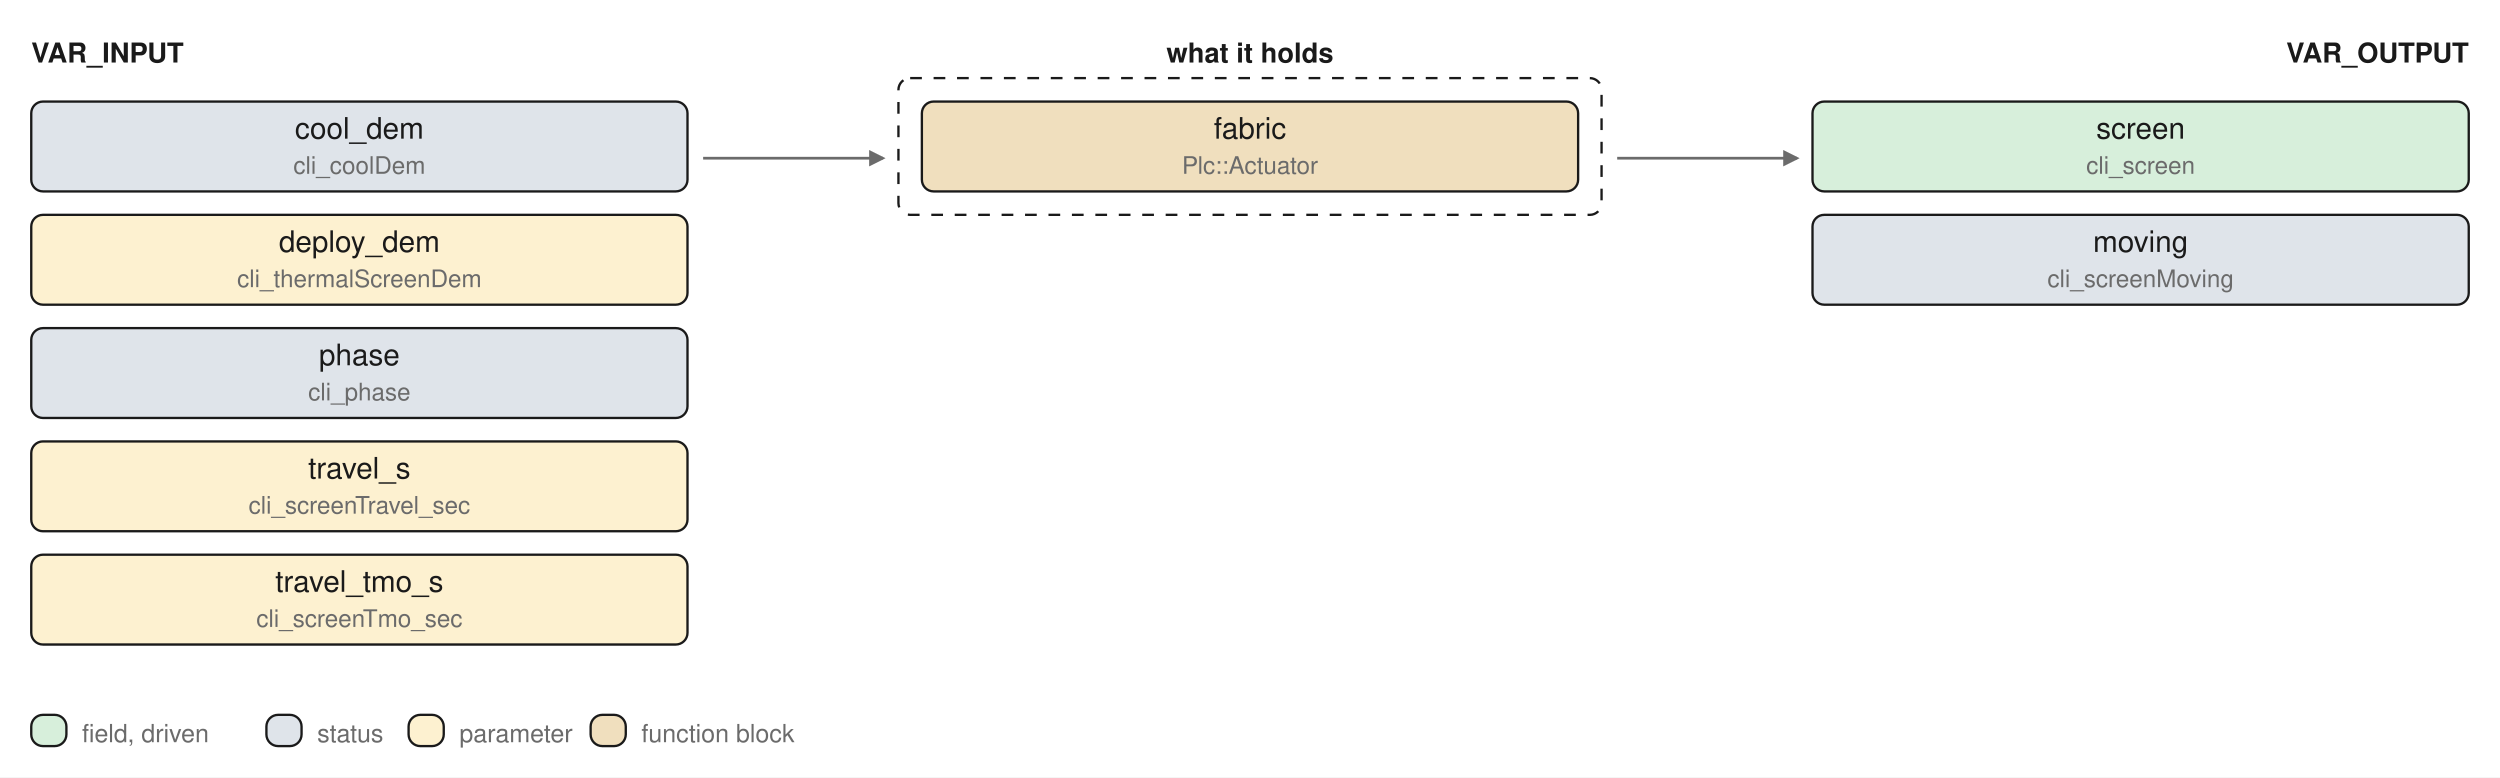
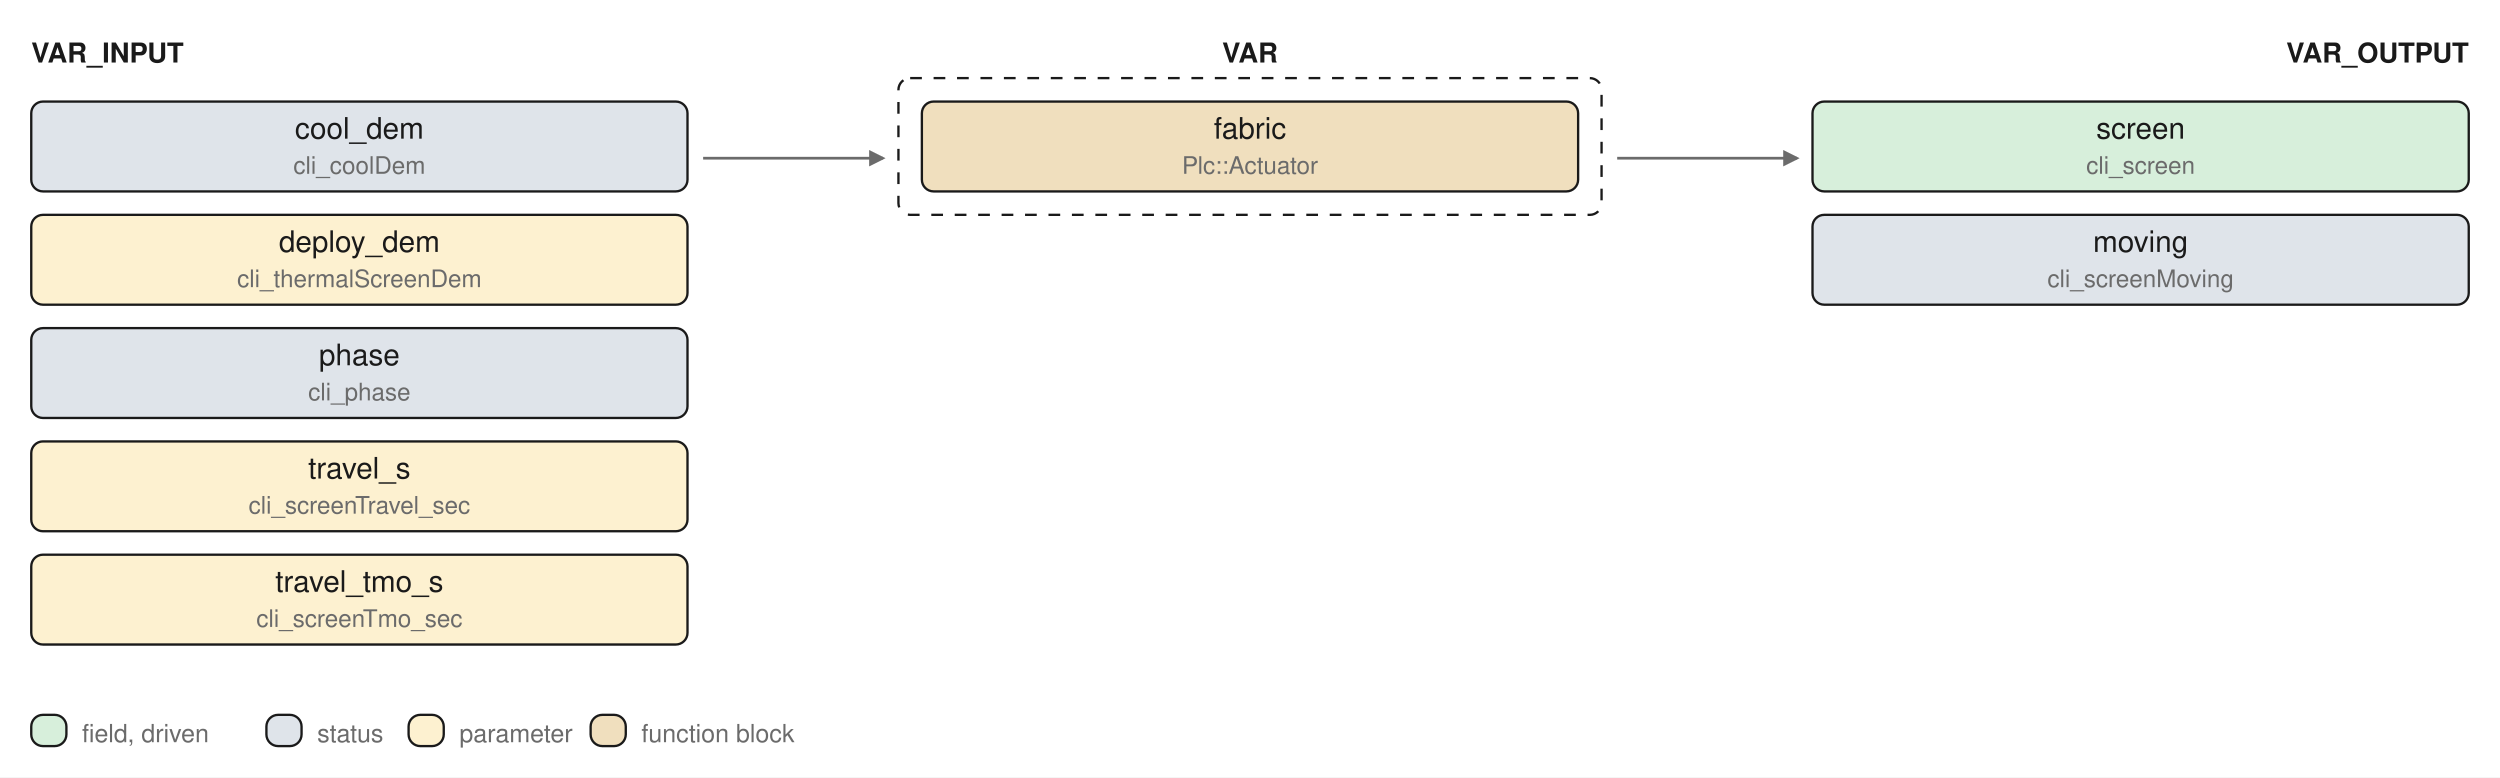
- <svg xmlns="http://www.w3.org/2000/svg" width="640" height="199" viewBox="0 0 640 199" style="max-width:100%;height:auto" content="&lt;mxfile host=&quot;app.diagrams.net&quot; type=&quot;device&quot;&gt;&lt;diagram id=&quot;screen&quot; name=&quot;screen&quot;&gt;&lt;mxGraphModel dx=&quot;640&quot; dy=&quot;199&quot; grid=&quot;0&quot; gridSize=&quot;10&quot; guides=&quot;1&quot; tooltips=&quot;1&quot; connect=&quot;1&quot; arrows=&quot;1&quot; fold=&quot;1&quot; page=&quot;1&quot; pageScale=&quot;1&quot; pageWidth=&quot;640&quot; pageHeight=&quot;199&quot; math=&quot;0&quot; shadow=&quot;0&quot;&gt;&lt;root&gt;&lt;mxCell id=&quot;0&quot;/&gt;&lt;mxCell id=&quot;1&quot; parent=&quot;0&quot;/&gt;&lt;mxCell id=&quot;n2&quot; value=&quot;VAR_INPUT&quot; style=&quot;text;html=1;whiteSpace=nowrap;fontSize=7;fontColor=#1a1a1a;align=left;verticalAlign=middle;fontStyle=1&quot; vertex=&quot;1&quot; parent=&quot;1&quot;&gt;&lt;mxGeometry x=&quot;8&quot; y=&quot;8.75&quot; width=&quot;38.65&quot; height=&quot;11&quot; as=&quot;geometry&quot;/&gt;&lt;/mxCell&gt;&lt;mxCell id=&quot;n3&quot; value=&quot;what it holds&quot; style=&quot;text;html=1;whiteSpace=nowrap;fontSize=7;fontColor=#1a1a1a;align=center;verticalAlign=middle;fontStyle=1&quot; vertex=&quot;1&quot; parent=&quot;1&quot;&gt;&lt;mxGeometry x=&quot;292.98&quot; y=&quot;8.75&quot; width=&quot;54.05&quot; height=&quot;11&quot; as=&quot;geometry&quot;/&gt;&lt;/mxCell&gt;&lt;mxCell id=&quot;n4&quot; value=&quot;VAR_OUTPUT&quot; style=&quot;text;html=1;whiteSpace=nowrap;fontSize=7;fontColor=#1a1a1a;align=right;verticalAlign=middle;fontStyle=1&quot; vertex=&quot;1&quot; parent=&quot;1&quot;&gt;&lt;mxGeometry x=&quot;589.5&quot; y=&quot;8.75&quot; width=&quot;42.5&quot; height=&quot;11&quot; as=&quot;geometry&quot;/&gt;&lt;/mxCell&gt;&lt;mxCell id=&quot;n5&quot; value=&quot;cool_dem&amp;lt;br&amp;gt;&amp;lt;font style=&amp;quot;font-size:6px&amp;quot;&amp;gt;cli_coolDem&amp;lt;/font&amp;gt;&quot; style=&quot;rounded=1;fillColor=#dfe4ea;strokeColor=#1a1a1a;whiteSpace=wrap;html=1;fontSize=8&quot; vertex=&quot;1&quot; parent=&quot;1&quot;&gt;&lt;mxGeometry x=&quot;8&quot; y=&quot;26&quot; width=&quot;168&quot; height=&quot;23&quot; as=&quot;geometry&quot;/&gt;&lt;/mxCell&gt;&lt;mxCell id=&quot;n6&quot; value=&quot;deploy_dem&amp;lt;br&amp;gt;&amp;lt;font style=&amp;quot;font-size:6px&amp;quot;&amp;gt;cli_thermalScreenDem&amp;lt;/font&amp;gt;&quot; style=&quot;rounded=1;fillColor=#fdf1d0;strokeColor=#1a1a1a;whiteSpace=wrap;html=1;fontSize=8&quot; vertex=&quot;1&quot; parent=&quot;1&quot;&gt;&lt;mxGeometry x=&quot;8&quot; y=&quot;55&quot; width=&quot;168&quot; height=&quot;23&quot; as=&quot;geometry&quot;/&gt;&lt;/mxCell&gt;&lt;mxCell id=&quot;n7&quot; value=&quot;phase&amp;lt;br&amp;gt;&amp;lt;font style=&amp;quot;font-size:6px&amp;quot;&amp;gt;cli_phase&amp;lt;/font&amp;gt;&quot; style=&quot;rounded=1;fillColor=#dfe4ea;strokeColor=#1a1a1a;whiteSpace=wrap;html=1;fontSize=8&quot; vertex=&quot;1&quot; parent=&quot;1&quot;&gt;&lt;mxGeometry x=&quot;8&quot; y=&quot;84&quot; width=&quot;168&quot; height=&quot;23&quot; as=&quot;geometry&quot;/&gt;&lt;/mxCell&gt;&lt;mxCell id=&quot;n8&quot; value=&quot;travel_s&amp;lt;br&amp;gt;&amp;lt;font style=&amp;quot;font-size:6px&amp;quot;&amp;gt;cli_screenTravel_sec&amp;lt;/font&amp;gt;&quot; style=&quot;rounded=1;fillColor=#fdf1d0;strokeColor=#1a1a1a;whiteSpace=wrap;html=1;fontSize=8&quot; vertex=&quot;1&quot; parent=&quot;1&quot;&gt;&lt;mxGeometry x=&quot;8&quot; y=&quot;113&quot; width=&quot;168&quot; height=&quot;23&quot; as=&quot;geometry&quot;/&gt;&lt;/mxCell&gt;&lt;mxCell id=&quot;n9&quot; value=&quot;travel_tmo_s&amp;lt;br&amp;gt;&amp;lt;font style=&amp;quot;font-size:6px&amp;quot;&amp;gt;cli_screenTmo_sec&amp;lt;/font&amp;gt;&quot; style=&quot;rounded=1;fillColor=#fdf1d0;strokeColor=#1a1a1a;whiteSpace=wrap;html=1;fontSize=8&quot; vertex=&quot;1&quot; parent=&quot;1&quot;&gt;&lt;mxGeometry x=&quot;8&quot; y=&quot;142&quot; width=&quot;168&quot; height=&quot;23&quot; as=&quot;geometry&quot;/&gt;&lt;/mxCell&gt;&lt;mxCell id=&quot;n10&quot; value=&quot;screen&amp;lt;br&amp;gt;&amp;lt;font style=&amp;quot;font-size:6px&amp;quot;&amp;gt;cli_screen&amp;lt;/font&amp;gt;&quot; style=&quot;rounded=1;fillColor=#d7efdb;strokeColor=#1a1a1a;whiteSpace=wrap;html=1;fontSize=8&quot; vertex=&quot;1&quot; parent=&quot;1&quot;&gt;&lt;mxGeometry x=&quot;464&quot; y=&quot;26&quot; width=&quot;168&quot; height=&quot;23&quot; as=&quot;geometry&quot;/&gt;&lt;/mxCell&gt;&lt;mxCell id=&quot;n11&quot; value=&quot;moving&amp;lt;br&amp;gt;&amp;lt;font style=&amp;quot;font-size:6px&amp;quot;&amp;gt;cli_screenMoving&amp;lt;/font&amp;gt;&quot; style=&quot;rounded=1;fillColor=#dfe4ea;strokeColor=#1a1a1a;whiteSpace=wrap;html=1;fontSize=8&quot; vertex=&quot;1&quot; parent=&quot;1&quot;&gt;&lt;mxGeometry x=&quot;464&quot; y=&quot;55&quot; width=&quot;168&quot; height=&quot;23&quot; as=&quot;geometry&quot;/&gt;&lt;/mxCell&gt;&lt;mxCell id=&quot;n12&quot; value=&quot;&quot; style=&quot;rounded=1;fillColor=#ffffff;strokeColor=#1a1a1a;whiteSpace=wrap;html=1;fontSize=8;dashed=1&quot; vertex=&quot;1&quot; parent=&quot;1&quot;&gt;&lt;mxGeometry x=&quot;230&quot; y=&quot;20&quot; width=&quot;180&quot; height=&quot;35&quot; as=&quot;geometry&quot;/&gt;&lt;/mxCell&gt;&lt;mxCell id=&quot;n13&quot; value=&quot;fabric&amp;lt;br&amp;gt;&amp;lt;font style=&amp;quot;font-size:6px&amp;quot;&amp;gt;Plc::Actuator&amp;lt;/font&amp;gt;&quot; style=&quot;rounded=1;fillColor=#f0dfbe;strokeColor=#1a1a1a;whiteSpace=wrap;html=1;fontSize=8&quot; vertex=&quot;1&quot; parent=&quot;1&quot;&gt;&lt;mxGeometry x=&quot;236&quot; y=&quot;26&quot; width=&quot;168&quot; height=&quot;23&quot; as=&quot;geometry&quot;/&gt;&lt;/mxCell&gt;&lt;mxCell id=&quot;e14&quot; value=&quot;&quot; style=&quot;edgeStyle=none;html=1;strokeColor=#6b6b6b;endArrow=block&quot; edge=&quot;1&quot; parent=&quot;1&quot;&gt;&lt;mxGeometry relative=&quot;1&quot; as=&quot;geometry&quot;&gt;&lt;mxPoint x=&quot;180&quot; y=&quot;40.5&quot; as=&quot;sourcePoint&quot;/&gt;&lt;mxPoint x=&quot;226&quot; y=&quot;40.5&quot; as=&quot;targetPoint&quot;/&gt;&lt;/mxGeometry&gt;&lt;/mxCell&gt;&lt;mxCell id=&quot;e15&quot; value=&quot;&quot; style=&quot;edgeStyle=none;html=1;strokeColor=#6b6b6b;endArrow=block&quot; edge=&quot;1&quot; parent=&quot;1&quot;&gt;&lt;mxGeometry relative=&quot;1&quot; as=&quot;geometry&quot;&gt;&lt;mxPoint x=&quot;414&quot; y=&quot;40.5&quot; as=&quot;sourcePoint&quot;/&gt;&lt;mxPoint x=&quot;460&quot; y=&quot;40.5&quot; as=&quot;targetPoint&quot;/&gt;&lt;/mxGeometry&gt;&lt;/mxCell&gt;&lt;mxCell id=&quot;n16&quot; value=&quot;&quot; style=&quot;rounded=1;fillColor=#d7efdb;strokeColor=#1a1a1a;whiteSpace=wrap;html=1;fontSize=8&quot; vertex=&quot;1&quot; parent=&quot;1&quot;&gt;&lt;mxGeometry x=&quot;8&quot; y=&quot;183&quot; width=&quot;9&quot; height=&quot;8&quot; as=&quot;geometry&quot;/&gt;&lt;/mxCell&gt;&lt;mxCell id=&quot;n17&quot; value=&quot;field, driven&quot; style=&quot;text;html=1;whiteSpace=nowrap;fontSize=6;fontColor=#6b6b6b;align=left;verticalAlign=middle&quot; vertex=&quot;1&quot; parent=&quot;1&quot;&gt;&lt;mxGeometry x=&quot;21&quot; y=&quot;183.2&quot; width=&quot;49.76&quot; height=&quot;10.4&quot; as=&quot;geometry&quot;/&gt;&lt;/mxCell&gt;&lt;mxCell id=&quot;n18&quot; value=&quot;&quot; style=&quot;rounded=1;fillColor=#dfe4ea;strokeColor=#1a1a1a;whiteSpace=wrap;html=1;fontSize=8&quot; vertex=&quot;1&quot; parent=&quot;1&quot;&gt;&lt;mxGeometry x=&quot;68.2&quot; y=&quot;183&quot; width=&quot;9&quot; height=&quot;8&quot; as=&quot;geometry&quot;/&gt;&lt;/mxCell&gt;&lt;mxCell id=&quot;n19&quot; value=&quot;status&quot; style=&quot;text;html=1;whiteSpace=nowrap;fontSize=6;fontColor=#6b6b6b;align=left;verticalAlign=middle&quot; vertex=&quot;1&quot; parent=&quot;1&quot;&gt;&lt;mxGeometry x=&quot;81.2&quot; y=&quot;183.2&quot; width=&quot;25.12&quot; height=&quot;10.4&quot; as=&quot;geometry&quot;/&gt;&lt;/mxCell&gt;&lt;mxCell id=&quot;n20&quot; value=&quot;&quot; style=&quot;rounded=1;fillColor=#fdf1d0;strokeColor=#1a1a1a;whiteSpace=wrap;html=1;fontSize=8&quot; vertex=&quot;1&quot; parent=&quot;1&quot;&gt;&lt;mxGeometry x=&quot;104.6&quot; y=&quot;183&quot; width=&quot;9&quot; height=&quot;8&quot; as=&quot;geometry&quot;/&gt;&lt;/mxCell&gt;&lt;mxCell id=&quot;n21&quot; value=&quot;parameter&quot; style=&quot;text;html=1;whiteSpace=nowrap;fontSize=6;fontColor=#6b6b6b;align=left;verticalAlign=middle&quot; vertex=&quot;1&quot; parent=&quot;1&quot;&gt;&lt;mxGeometry x=&quot;117.6&quot; y=&quot;183.2&quot; width=&quot;35.68&quot; height=&quot;10.4&quot; as=&quot;geometry&quot;/&gt;&lt;/mxCell&gt;&lt;mxCell id=&quot;n22&quot; value=&quot;&quot; style=&quot;rounded=1;fillColor=#f0dfbe;strokeColor=#1a1a1a;whiteSpace=wrap;html=1;fontSize=8&quot; vertex=&quot;1&quot; parent=&quot;1&quot;&gt;&lt;mxGeometry x=&quot;151.2&quot; y=&quot;183&quot; width=&quot;9&quot; height=&quot;8&quot; as=&quot;geometry&quot;/&gt;&lt;/mxCell&gt;&lt;mxCell id=&quot;n23&quot; value=&quot;function block&quot; style=&quot;text;html=1;whiteSpace=nowrap;fontSize=6;fontColor=#6b6b6b;align=left;verticalAlign=middle&quot; vertex=&quot;1&quot; parent=&quot;1&quot;&gt;&lt;mxGeometry x=&quot;164.2&quot; y=&quot;183.2&quot; width=&quot;53.28&quot; height=&quot;10.4&quot; as=&quot;geometry&quot;/&gt;&lt;/mxCell&gt;&lt;/root&gt;&lt;/mxGraphModel&gt;&lt;/diagram&gt;&lt;/mxfile&gt;">
+ <svg xmlns="http://www.w3.org/2000/svg" width="640" height="199" viewBox="0 0 640 199" style="max-width:100%;height:auto" content="&lt;mxfile host=&quot;app.diagrams.net&quot; type=&quot;device&quot;&gt;&lt;diagram id=&quot;screen&quot; name=&quot;screen&quot;&gt;&lt;mxGraphModel dx=&quot;640&quot; dy=&quot;199&quot; grid=&quot;0&quot; gridSize=&quot;10&quot; guides=&quot;1&quot; tooltips=&quot;1&quot; connect=&quot;1&quot; arrows=&quot;1&quot; fold=&quot;1&quot; page=&quot;1&quot; pageScale=&quot;1&quot; pageWidth=&quot;640&quot; pageHeight=&quot;199&quot; math=&quot;0&quot; shadow=&quot;0&quot;&gt;&lt;root&gt;&lt;mxCell id=&quot;0&quot;/&gt;&lt;mxCell id=&quot;1&quot; parent=&quot;0&quot;/&gt;&lt;mxCell id=&quot;n2&quot; value=&quot;VAR_INPUT&quot; style=&quot;text;html=1;whiteSpace=nowrap;fontSize=7;fontColor=#1a1a1a;align=left;verticalAlign=middle;fontStyle=1&quot; vertex=&quot;1&quot; parent=&quot;1&quot;&gt;&lt;mxGeometry x=&quot;8&quot; y=&quot;8.75&quot; width=&quot;38.65&quot; height=&quot;11&quot; as=&quot;geometry&quot;/&gt;&lt;/mxCell&gt;&lt;mxCell id=&quot;n3&quot; value=&quot;VAR&quot; style=&quot;text;html=1;whiteSpace=nowrap;fontSize=7;fontColor=#1a1a1a;align=center;verticalAlign=middle;fontStyle=1&quot; vertex=&quot;1&quot; parent=&quot;1&quot;&gt;&lt;mxGeometry x=&quot;310.0&quot; y=&quot;8.75&quot; width=&quot;20.0&quot; height=&quot;11&quot; as=&quot;geometry&quot;/&gt;&lt;/mxCell&gt;&lt;mxCell id=&quot;n4&quot; value=&quot;VAR_OUTPUT&quot; style=&quot;text;html=1;whiteSpace=nowrap;fontSize=7;fontColor=#1a1a1a;align=right;verticalAlign=middle;fontStyle=1&quot; vertex=&quot;1&quot; parent=&quot;1&quot;&gt;&lt;mxGeometry x=&quot;589.5&quot; y=&quot;8.75&quot; width=&quot;42.5&quot; height=&quot;11&quot; as=&quot;geometry&quot;/&gt;&lt;/mxCell&gt;&lt;mxCell id=&quot;n5&quot; value=&quot;cool_dem&amp;lt;br&amp;gt;&amp;lt;font style=&amp;quot;font-size:6px&amp;quot;&amp;gt;cli_coolDem&amp;lt;/font&amp;gt;&quot; style=&quot;rounded=1;fillColor=#dfe4ea;strokeColor=#1a1a1a;whiteSpace=wrap;html=1;fontSize=8&quot; vertex=&quot;1&quot; parent=&quot;1&quot;&gt;&lt;mxGeometry x=&quot;8&quot; y=&quot;26&quot; width=&quot;168&quot; height=&quot;23&quot; as=&quot;geometry&quot;/&gt;&lt;/mxCell&gt;&lt;mxCell id=&quot;n6&quot; value=&quot;deploy_dem&amp;lt;br&amp;gt;&amp;lt;font style=&amp;quot;font-size:6px&amp;quot;&amp;gt;cli_thermalScreenDem&amp;lt;/font&amp;gt;&quot; style=&quot;rounded=1;fillColor=#fdf1d0;strokeColor=#1a1a1a;whiteSpace=wrap;html=1;fontSize=8&quot; vertex=&quot;1&quot; parent=&quot;1&quot;&gt;&lt;mxGeometry x=&quot;8&quot; y=&quot;55&quot; width=&quot;168&quot; height=&quot;23&quot; as=&quot;geometry&quot;/&gt;&lt;/mxCell&gt;&lt;mxCell id=&quot;n7&quot; value=&quot;phase&amp;lt;br&amp;gt;&amp;lt;font style=&amp;quot;font-size:6px&amp;quot;&amp;gt;cli_phase&amp;lt;/font&amp;gt;&quot; style=&quot;rounded=1;fillColor=#dfe4ea;strokeColor=#1a1a1a;whiteSpace=wrap;html=1;fontSize=8&quot; vertex=&quot;1&quot; parent=&quot;1&quot;&gt;&lt;mxGeometry x=&quot;8&quot; y=&quot;84&quot; width=&quot;168&quot; height=&quot;23&quot; as=&quot;geometry&quot;/&gt;&lt;/mxCell&gt;&lt;mxCell id=&quot;n8&quot; value=&quot;travel_s&amp;lt;br&amp;gt;&amp;lt;font style=&amp;quot;font-size:6px&amp;quot;&amp;gt;cli_screenTravel_sec&amp;lt;/font&amp;gt;&quot; style=&quot;rounded=1;fillColor=#fdf1d0;strokeColor=#1a1a1a;whiteSpace=wrap;html=1;fontSize=8&quot; vertex=&quot;1&quot; parent=&quot;1&quot;&gt;&lt;mxGeometry x=&quot;8&quot; y=&quot;113&quot; width=&quot;168&quot; height=&quot;23&quot; as=&quot;geometry&quot;/&gt;&lt;/mxCell&gt;&lt;mxCell id=&quot;n9&quot; value=&quot;travel_tmo_s&amp;lt;br&amp;gt;&amp;lt;font style=&amp;quot;font-size:6px&amp;quot;&amp;gt;cli_screenTmo_sec&amp;lt;/font&amp;gt;&quot; style=&quot;rounded=1;fillColor=#fdf1d0;strokeColor=#1a1a1a;whiteSpace=wrap;html=1;fontSize=8&quot; vertex=&quot;1&quot; parent=&quot;1&quot;&gt;&lt;mxGeometry x=&quot;8&quot; y=&quot;142&quot; width=&quot;168&quot; height=&quot;23&quot; as=&quot;geometry&quot;/&gt;&lt;/mxCell&gt;&lt;mxCell id=&quot;n10&quot; value=&quot;screen&amp;lt;br&amp;gt;&amp;lt;font style=&amp;quot;font-size:6px&amp;quot;&amp;gt;cli_screen&amp;lt;/font&amp;gt;&quot; style=&quot;rounded=1;fillColor=#d7efdb;strokeColor=#1a1a1a;whiteSpace=wrap;html=1;fontSize=8&quot; vertex=&quot;1&quot; parent=&quot;1&quot;&gt;&lt;mxGeometry x=&quot;464&quot; y=&quot;26&quot; width=&quot;168&quot; height=&quot;23&quot; as=&quot;geometry&quot;/&gt;&lt;/mxCell&gt;&lt;mxCell id=&quot;n11&quot; value=&quot;moving&amp;lt;br&amp;gt;&amp;lt;font style=&amp;quot;font-size:6px&amp;quot;&amp;gt;cli_screenMoving&amp;lt;/font&amp;gt;&quot; style=&quot;rounded=1;fillColor=#dfe4ea;strokeColor=#1a1a1a;whiteSpace=wrap;html=1;fontSize=8&quot; vertex=&quot;1&quot; parent=&quot;1&quot;&gt;&lt;mxGeometry x=&quot;464&quot; y=&quot;55&quot; width=&quot;168&quot; height=&quot;23&quot; as=&quot;geometry&quot;/&gt;&lt;/mxCell&gt;&lt;mxCell id=&quot;n12&quot; value=&quot;&quot; style=&quot;rounded=1;fillColor=#ffffff;strokeColor=#1a1a1a;whiteSpace=wrap;html=1;fontSize=8;dashed=1&quot; vertex=&quot;1&quot; parent=&quot;1&quot;&gt;&lt;mxGeometry x=&quot;230&quot; y=&quot;20&quot; width=&quot;180&quot; height=&quot;35&quot; as=&quot;geometry&quot;/&gt;&lt;/mxCell&gt;&lt;mxCell id=&quot;n13&quot; value=&quot;fabric&amp;lt;br&amp;gt;&amp;lt;font style=&amp;quot;font-size:6px&amp;quot;&amp;gt;Plc::Actuator&amp;lt;/font&amp;gt;&quot; style=&quot;rounded=1;fillColor=#f0dfbe;strokeColor=#1a1a1a;whiteSpace=wrap;html=1;fontSize=8&quot; vertex=&quot;1&quot; parent=&quot;1&quot;&gt;&lt;mxGeometry x=&quot;236&quot; y=&quot;26&quot; width=&quot;168&quot; height=&quot;23&quot; as=&quot;geometry&quot;/&gt;&lt;/mxCell&gt;&lt;mxCell id=&quot;e14&quot; value=&quot;&quot; style=&quot;edgeStyle=none;html=1;strokeColor=#6b6b6b;endArrow=block&quot; edge=&quot;1&quot; parent=&quot;1&quot;&gt;&lt;mxGeometry relative=&quot;1&quot; as=&quot;geometry&quot;&gt;&lt;mxPoint x=&quot;180&quot; y=&quot;40.5&quot; as=&quot;sourcePoint&quot;/&gt;&lt;mxPoint x=&quot;226&quot; y=&quot;40.5&quot; as=&quot;targetPoint&quot;/&gt;&lt;/mxGeometry&gt;&lt;/mxCell&gt;&lt;mxCell id=&quot;e15&quot; value=&quot;&quot; style=&quot;edgeStyle=none;html=1;strokeColor=#6b6b6b;endArrow=block&quot; edge=&quot;1&quot; parent=&quot;1&quot;&gt;&lt;mxGeometry relative=&quot;1&quot; as=&quot;geometry&quot;&gt;&lt;mxPoint x=&quot;414&quot; y=&quot;40.5&quot; as=&quot;sourcePoint&quot;/&gt;&lt;mxPoint x=&quot;460&quot; y=&quot;40.5&quot; as=&quot;targetPoint&quot;/&gt;&lt;/mxGeometry&gt;&lt;/mxCell&gt;&lt;mxCell id=&quot;n16&quot; value=&quot;&quot; style=&quot;rounded=1;fillColor=#d7efdb;strokeColor=#1a1a1a;whiteSpace=wrap;html=1;fontSize=8&quot; vertex=&quot;1&quot; parent=&quot;1&quot;&gt;&lt;mxGeometry x=&quot;8&quot; y=&quot;183&quot; width=&quot;9&quot; height=&quot;8&quot; as=&quot;geometry&quot;/&gt;&lt;/mxCell&gt;&lt;mxCell id=&quot;n17&quot; value=&quot;field, driven&quot; style=&quot;text;html=1;whiteSpace=nowrap;fontSize=6;fontColor=#6b6b6b;align=left;verticalAlign=middle&quot; vertex=&quot;1&quot; parent=&quot;1&quot;&gt;&lt;mxGeometry x=&quot;21&quot; y=&quot;183.2&quot; width=&quot;49.76&quot; height=&quot;10.4&quot; as=&quot;geometry&quot;/&gt;&lt;/mxCell&gt;&lt;mxCell id=&quot;n18&quot; value=&quot;&quot; style=&quot;rounded=1;fillColor=#dfe4ea;strokeColor=#1a1a1a;whiteSpace=wrap;html=1;fontSize=8&quot; vertex=&quot;1&quot; parent=&quot;1&quot;&gt;&lt;mxGeometry x=&quot;68.2&quot; y=&quot;183&quot; width=&quot;9&quot; height=&quot;8&quot; as=&quot;geometry&quot;/&gt;&lt;/mxCell&gt;&lt;mxCell id=&quot;n19&quot; value=&quot;status&quot; style=&quot;text;html=1;whiteSpace=nowrap;fontSize=6;fontColor=#6b6b6b;align=left;verticalAlign=middle&quot; vertex=&quot;1&quot; parent=&quot;1&quot;&gt;&lt;mxGeometry x=&quot;81.2&quot; y=&quot;183.2&quot; width=&quot;25.12&quot; height=&quot;10.4&quot; as=&quot;geometry&quot;/&gt;&lt;/mxCell&gt;&lt;mxCell id=&quot;n20&quot; value=&quot;&quot; style=&quot;rounded=1;fillColor=#fdf1d0;strokeColor=#1a1a1a;whiteSpace=wrap;html=1;fontSize=8&quot; vertex=&quot;1&quot; parent=&quot;1&quot;&gt;&lt;mxGeometry x=&quot;104.6&quot; y=&quot;183&quot; width=&quot;9&quot; height=&quot;8&quot; as=&quot;geometry&quot;/&gt;&lt;/mxCell&gt;&lt;mxCell id=&quot;n21&quot; value=&quot;parameter&quot; style=&quot;text;html=1;whiteSpace=nowrap;fontSize=6;fontColor=#6b6b6b;align=left;verticalAlign=middle&quot; vertex=&quot;1&quot; parent=&quot;1&quot;&gt;&lt;mxGeometry x=&quot;117.6&quot; y=&quot;183.2&quot; width=&quot;35.68&quot; height=&quot;10.4&quot; as=&quot;geometry&quot;/&gt;&lt;/mxCell&gt;&lt;mxCell id=&quot;n22&quot; value=&quot;&quot; style=&quot;rounded=1;fillColor=#f0dfbe;strokeColor=#1a1a1a;whiteSpace=wrap;html=1;fontSize=8&quot; vertex=&quot;1&quot; parent=&quot;1&quot;&gt;&lt;mxGeometry x=&quot;151.2&quot; y=&quot;183&quot; width=&quot;9&quot; height=&quot;8&quot; as=&quot;geometry&quot;/&gt;&lt;/mxCell&gt;&lt;mxCell id=&quot;n23&quot; value=&quot;function block&quot; style=&quot;text;html=1;whiteSpace=nowrap;fontSize=6;fontColor=#6b6b6b;align=left;verticalAlign=middle&quot; vertex=&quot;1&quot; parent=&quot;1&quot;&gt;&lt;mxGeometry x=&quot;164.2&quot; y=&quot;183.2&quot; width=&quot;53.28&quot; height=&quot;10.4&quot; as=&quot;geometry&quot;/&gt;&lt;/mxCell&gt;&lt;/root&gt;&lt;/mxGraphModel&gt;&lt;/diagram&gt;&lt;/mxfile&gt;">
  <defs>
    <marker id="a" markerWidth="6" markerHeight="6" refX="5" refY="3" orient="auto">
      <path d="M0,0 L6,3 L0,6 z" fill="#6b6b6b" />
    </marker>
  </defs>
  <rect width="640" height="199" fill="#ffffff" />
  <text x="8" y="16" font-family="Helvetica,Arial,sans-serif" font-size="7" fill="#1a1a1a" text-anchor="start" font-weight="bold">VAR_INPUT</text>
-   <text x="320.0" y="16" font-family="Helvetica,Arial,sans-serif" font-size="7" fill="#1a1a1a" text-anchor="middle" font-weight="bold">what it holds</text>
+   <text x="320.0" y="16" font-family="Helvetica,Arial,sans-serif" font-size="7" fill="#1a1a1a" text-anchor="middle" font-weight="bold">VAR</text>
  <text x="632" y="16" font-family="Helvetica,Arial,sans-serif" font-size="7" fill="#1a1a1a" text-anchor="end" font-weight="bold">VAR_OUTPUT</text>
  <rect x="8" y="26" width="168" height="23" rx="3" fill="#dfe4ea" stroke="#1a1a1a" stroke-width="0.6" />
  <text x="92.0" y="35.5" font-family="Helvetica,Arial,sans-serif" font-size="7.6" fill="#1a1a1a" text-anchor="middle">cool_dem</text>
  <text x="92.0" y="44.5" font-family="Helvetica,Arial,sans-serif" font-size="6.2" fill="#6b6b6b" text-anchor="middle">cli_coolDem</text>
  <rect x="8" y="55" width="168" height="23" rx="3" fill="#fdf1d0" stroke="#1a1a1a" stroke-width="0.6" />
  <text x="92.0" y="64.5" font-family="Helvetica,Arial,sans-serif" font-size="7.6" fill="#1a1a1a" text-anchor="middle">deploy_dem</text>
  <text x="92.0" y="73.5" font-family="Helvetica,Arial,sans-serif" font-size="6.2" fill="#6b6b6b" text-anchor="middle">cli_thermalScreenDem</text>
  <rect x="8" y="84" width="168" height="23" rx="3" fill="#dfe4ea" stroke="#1a1a1a" stroke-width="0.6" />
  <text x="92.0" y="93.5" font-family="Helvetica,Arial,sans-serif" font-size="7.6" fill="#1a1a1a" text-anchor="middle">phase</text>
  <text x="92.0" y="102.5" font-family="Helvetica,Arial,sans-serif" font-size="6.2" fill="#6b6b6b" text-anchor="middle">cli_phase</text>
  <rect x="8" y="113" width="168" height="23" rx="3" fill="#fdf1d0" stroke="#1a1a1a" stroke-width="0.6" />
  <text x="92.0" y="122.5" font-family="Helvetica,Arial,sans-serif" font-size="7.6" fill="#1a1a1a" text-anchor="middle">travel_s</text>
  <text x="92.0" y="131.5" font-family="Helvetica,Arial,sans-serif" font-size="6.2" fill="#6b6b6b" text-anchor="middle">cli_screenTravel_sec</text>
  <rect x="8" y="142" width="168" height="23" rx="3" fill="#fdf1d0" stroke="#1a1a1a" stroke-width="0.6" />
  <text x="92.0" y="151.5" font-family="Helvetica,Arial,sans-serif" font-size="7.6" fill="#1a1a1a" text-anchor="middle">travel_tmo_s</text>
  <text x="92.0" y="160.5" font-family="Helvetica,Arial,sans-serif" font-size="6.2" fill="#6b6b6b" text-anchor="middle">cli_screenTmo_sec</text>
  <rect x="464" y="26" width="168" height="23" rx="3" fill="#d7efdb" stroke="#1a1a1a" stroke-width="0.6" />
  <text x="548.0" y="35.5" font-family="Helvetica,Arial,sans-serif" font-size="7.6" fill="#1a1a1a" text-anchor="middle">screen</text>
  <text x="548.0" y="44.5" font-family="Helvetica,Arial,sans-serif" font-size="6.2" fill="#6b6b6b" text-anchor="middle">cli_screen</text>
  <rect x="464" y="55" width="168" height="23" rx="3" fill="#dfe4ea" stroke="#1a1a1a" stroke-width="0.6" />
  <text x="548.0" y="64.5" font-family="Helvetica,Arial,sans-serif" font-size="7.6" fill="#1a1a1a" text-anchor="middle">moving</text>
  <text x="548.0" y="73.5" font-family="Helvetica,Arial,sans-serif" font-size="6.2" fill="#6b6b6b" text-anchor="middle">cli_screenMoving</text>
  <rect x="230" y="20" width="180" height="35" rx="3" fill="#ffffff" stroke="#1a1a1a" stroke-width="0.6" stroke-dasharray="3,3" />
  <rect x="236" y="26" width="168" height="23" rx="3" fill="#f0dfbe" stroke="#1a1a1a" stroke-width="0.6" />
  <text x="320.0" y="35.5" font-family="Helvetica,Arial,sans-serif" font-size="7.6" fill="#1a1a1a" text-anchor="middle">fabric</text>
  <text x="320.0" y="44.5" font-family="Helvetica,Arial,sans-serif" font-size="6.2" fill="#6b6b6b" text-anchor="middle">Plc::Actuator</text>
  <polyline points="180,40.5 226,40.5" fill="none" stroke="#6b6b6b" stroke-width="0.7" marker-end="url(#a)" />
  <polyline points="414,40.5 460,40.5" fill="none" stroke="#6b6b6b" stroke-width="0.7" marker-end="url(#a)" />
  <rect x="8" y="183" width="9" height="8" rx="3" fill="#d7efdb" stroke="#1a1a1a" stroke-width="0.6" />
  <text x="21" y="190" font-family="Helvetica,Arial,sans-serif" font-size="6.4" fill="#6b6b6b" text-anchor="start">field, driven</text>
  <rect x="68.2" y="183" width="9" height="8" rx="3" fill="#dfe4ea" stroke="#1a1a1a" stroke-width="0.6" />
  <text x="81.2" y="190" font-family="Helvetica,Arial,sans-serif" font-size="6.4" fill="#6b6b6b" text-anchor="start">status</text>
  <rect x="104.6" y="183" width="9" height="8" rx="3" fill="#fdf1d0" stroke="#1a1a1a" stroke-width="0.6" />
  <text x="117.6" y="190" font-family="Helvetica,Arial,sans-serif" font-size="6.4" fill="#6b6b6b" text-anchor="start">parameter</text>
  <rect x="151.2" y="183" width="9" height="8" rx="3" fill="#f0dfbe" stroke="#1a1a1a" stroke-width="0.6" />
  <text x="164.2" y="190" font-family="Helvetica,Arial,sans-serif" font-size="6.4" fill="#6b6b6b" text-anchor="start">function block</text>
</svg>
